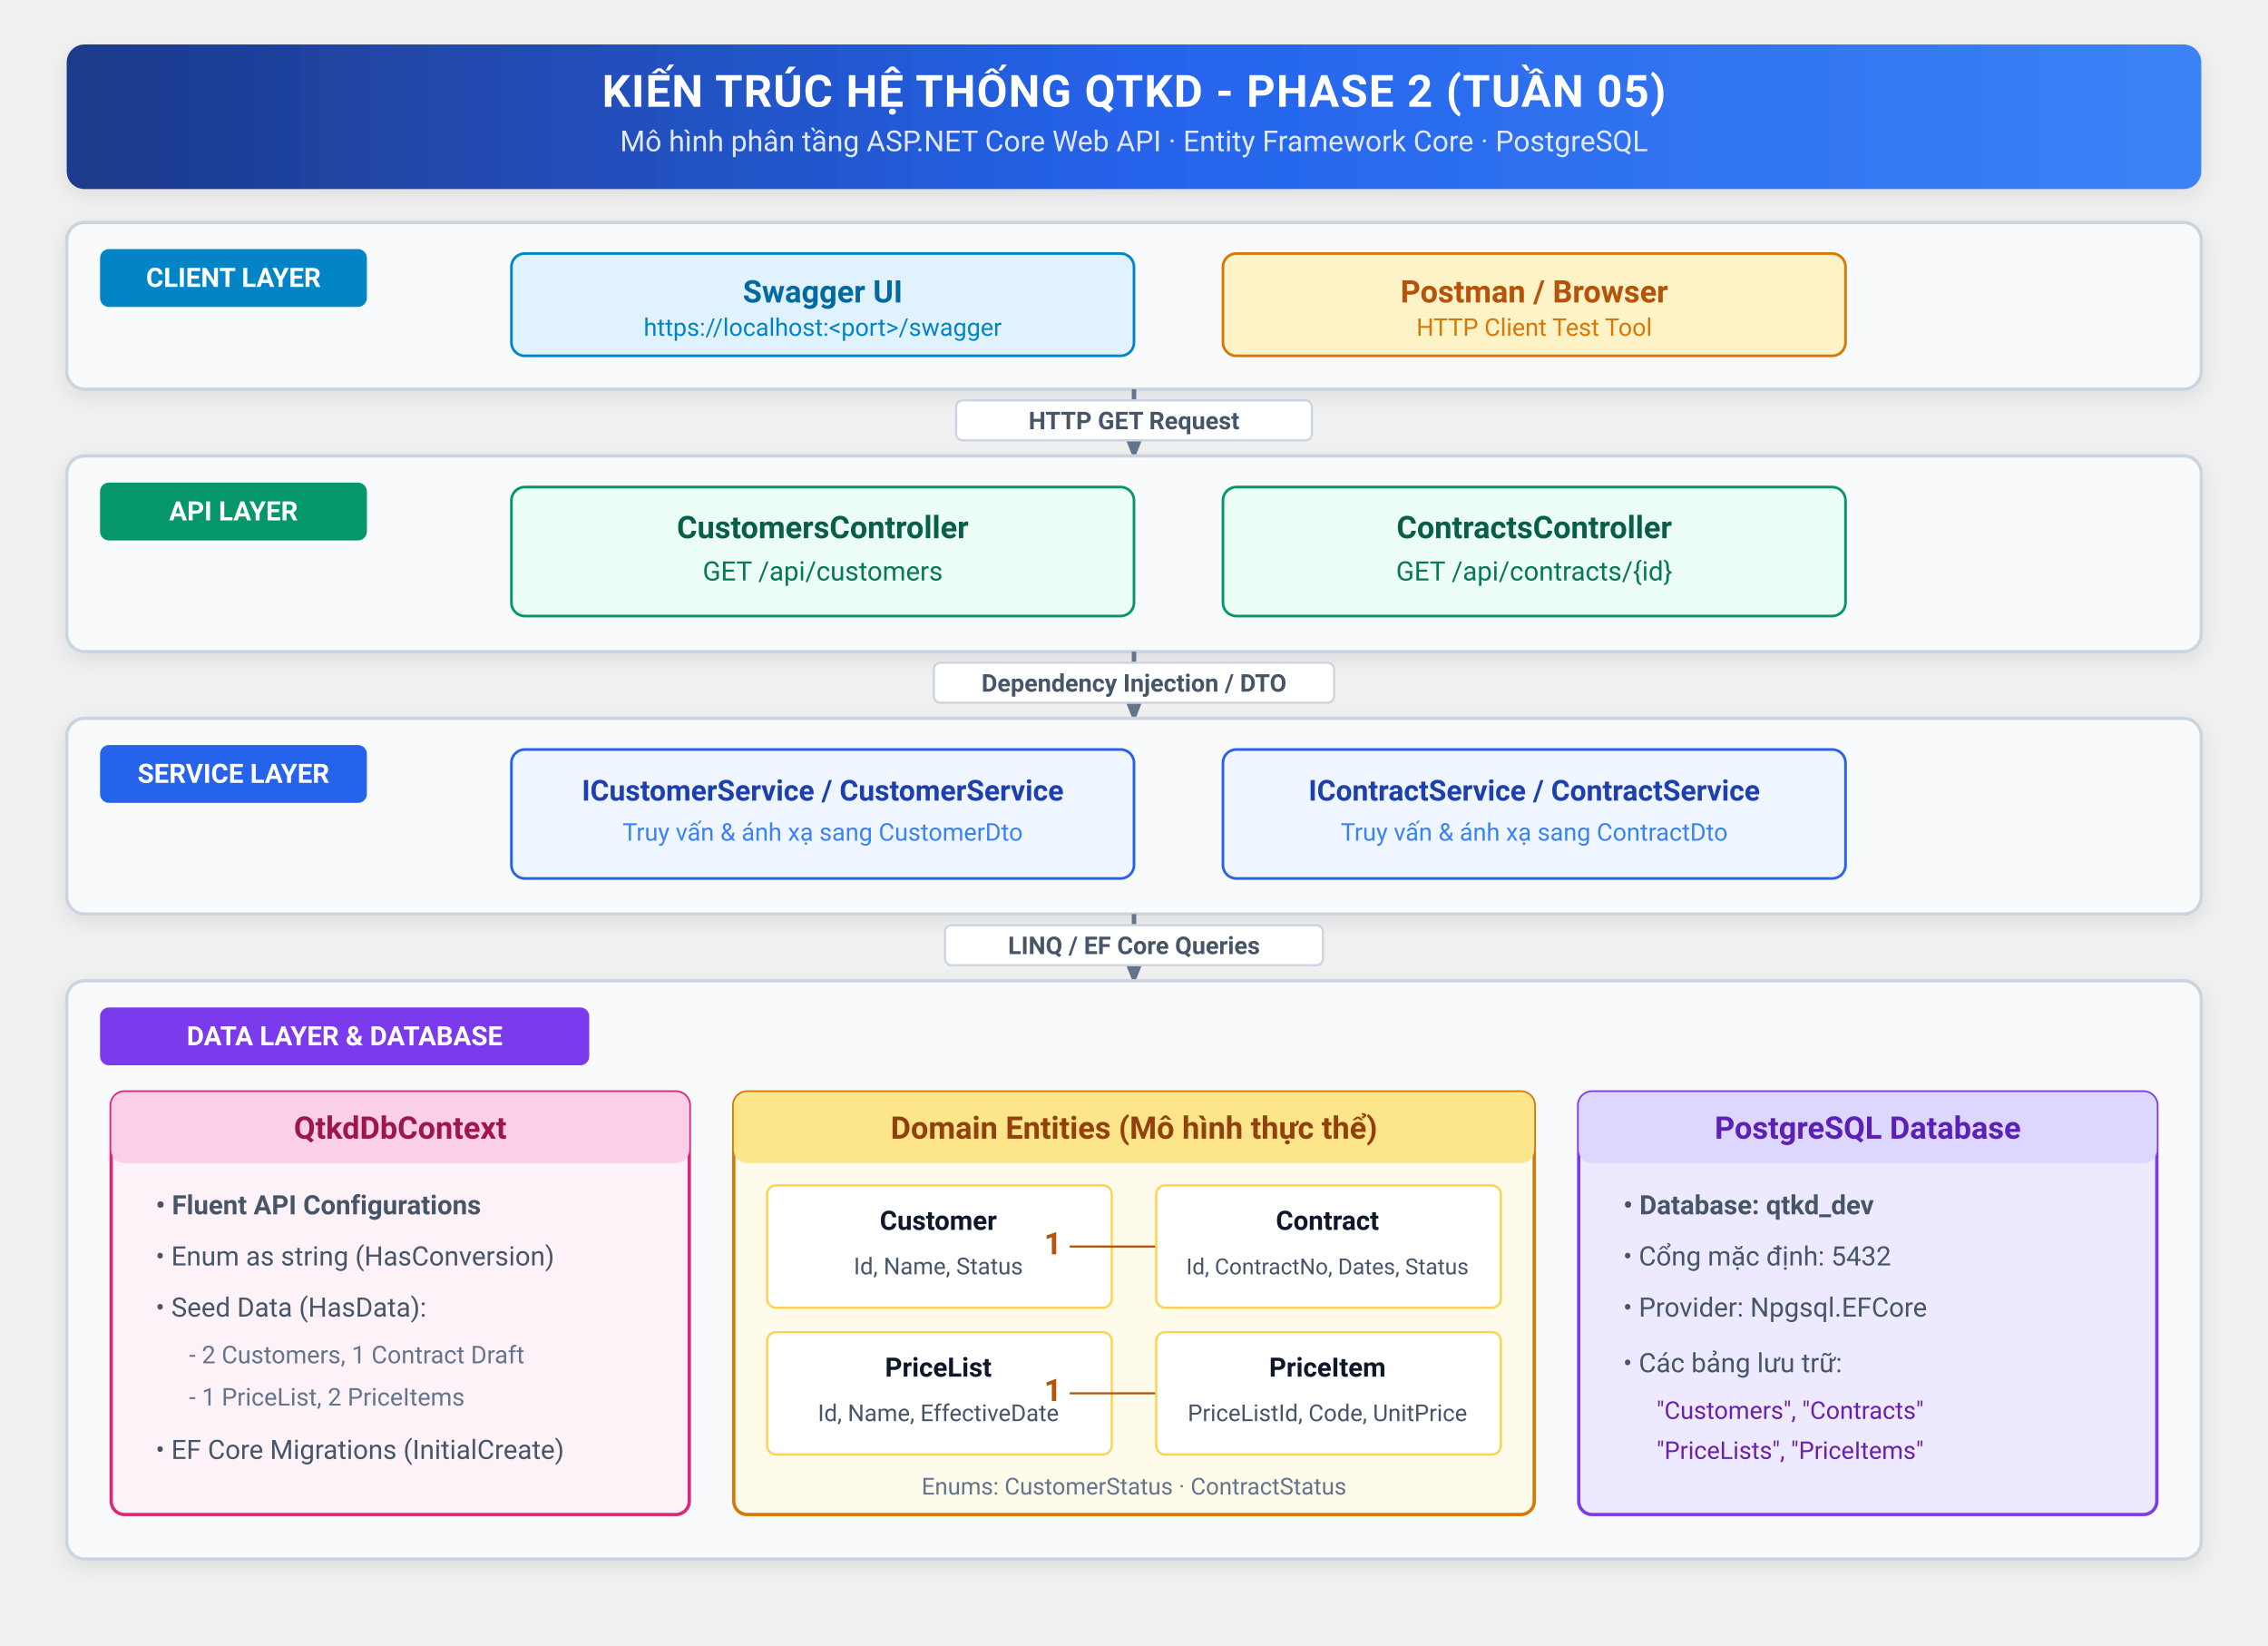
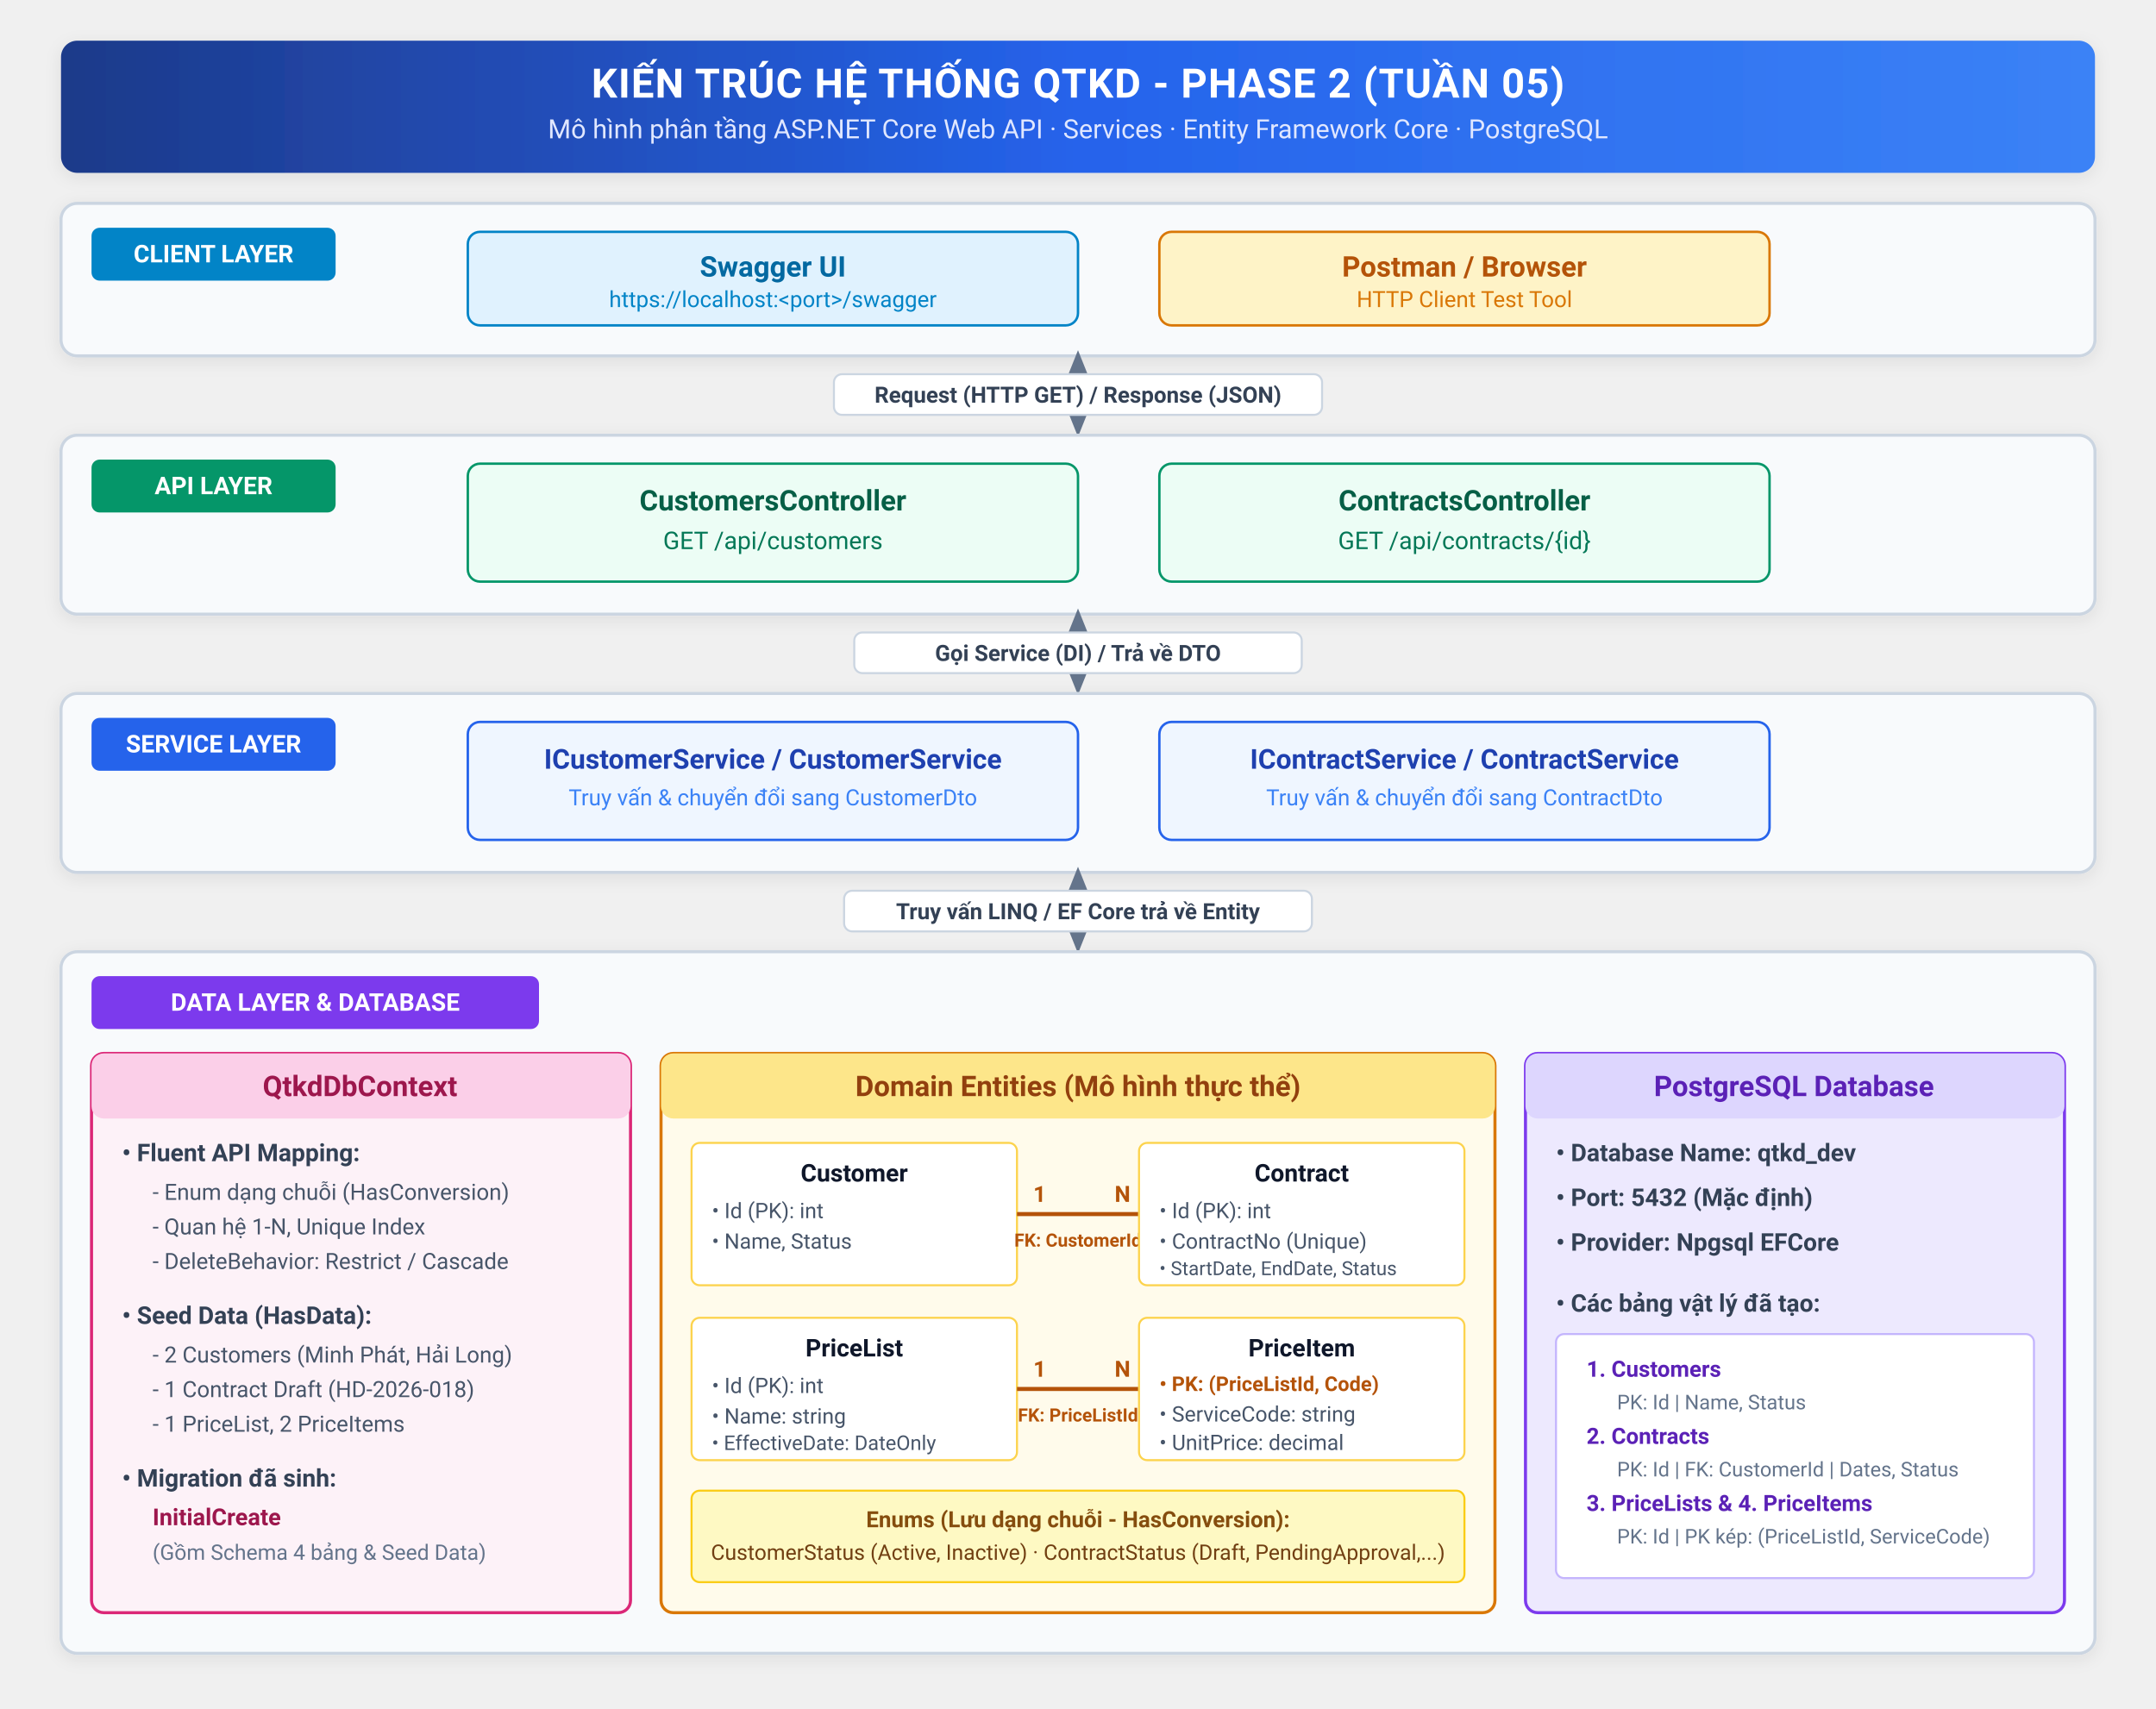
- <svg xmlns="http://www.w3.org/2000/svg" viewBox="0 0 1020 740" width="1020" height="740" style="background:#ffffff; font-family: 'Segoe UI', -apple-system, BlinkMacSystemFont, Roboto, Helvetica, Arial, sans-serif;">
+ <svg xmlns="http://www.w3.org/2000/svg" viewBox="0 0 1060 840" width="1060" height="840" style="background:#ffffff; font-family: 'Segoe UI', -apple-system, BlinkMacSystemFont, Roboto, Helvetica, Arial, sans-serif;">
  <defs>
    <linearGradient id="headerGrad" x1="0%" y1="0%" x2="100%" y2="0%">
      <stop offset="0%" stop-color="#1e3a8a" />
      <stop offset="50%" stop-color="#2563eb" />
      <stop offset="100%" stop-color="#3b82f6" />
    </linearGradient>
-     <filter id="cardShadow" x="-2%" y="-4%" width="104%" height="112%" filterUnits="userSpaceOnUse">
-       <feDropShadow dx="0" dy="3" stdDeviation="4" flood-color="#0f172a" flood-opacity="0.08" />
+     <filter id="cardShadow" x="-2%" y="-3%" width="104%" height="108%" filterUnits="userSpaceOnUse">
+       <feDropShadow dx="0" dy="2" stdDeviation="4" flood-color="#0f172a" flood-opacity="0.08" />
    </filter>
-     <marker id="arrow" viewBox="0 0 10 10" refX="6" refY="5" markerWidth="6" markerHeight="6" orient="auto-start-reverse">
+     <marker id="arrowDown" viewBox="0 0 10 10" refX="6" refY="5" markerWidth="6" markerHeight="6" orient="auto">
      <path d="M 0 1 L 10 5 L 0 9 z" fill="#64748b" />
    </marker>
+     <marker id="arrowUp" viewBox="0 0 10 10" refX="4" refY="5" markerWidth="6" markerHeight="6" orient="auto">
+       <path d="M 10 1 L 0 5 L 10 9 z" fill="#64748b" />
+     </marker>
  </defs>
-   <rect x="30" y="20" width="960" height="65" rx="8" fill="url(#headerGrad)" filter="url(#cardShadow)" />
-   <text x="510" y="48" text-anchor="middle" fill="#ffffff" font-size="20" font-weight="700" letter-spacing="0.5">KIẾN TRÚC HỆ THỐNG QTKD - PHASE 2 (TUẦN 05)</text>
-   <text x="510" y="68" text-anchor="middle" fill="#e0e7ff" font-size="13">Mô hình phân tầng ASP.NET Core Web API · Entity Framework Core · PostgreSQL</text>
+   <rect x="30" y="20" width="1000" height="65" rx="8" fill="url(#headerGrad)" filter="url(#cardShadow)" />
+   <text x="530" y="48" text-anchor="middle" fill="#ffffff" font-size="20" font-weight="700" letter-spacing="0.5">KIẾN TRÚC HỆ THỐNG QTKD - PHASE 2 (TUẦN 05)</text>
+   <text x="530" y="68" text-anchor="middle" fill="#e0e7ff" font-size="13">Mô hình phân tầng ASP.NET Core Web API · Services · Entity Framework Core · PostgreSQL</text>
  <g transform="translate(0, 100)">
-     <rect x="30" y="0" width="960" height="75" rx="8" fill="#f8fafc" stroke="#cbd5e1" stroke-width="1.5" filter="url(#cardShadow)" />
+     <rect x="30" y="0" width="1000" height="75" rx="8" fill="#f8fafc" stroke="#cbd5e1" stroke-width="1.5" filter="url(#cardShadow)" />
    <rect x="45" y="12" width="120" height="26" rx="4" fill="#0284c7" />
    <text x="105" y="29" text-anchor="middle" fill="#ffffff" font-size="12" font-weight="700">CLIENT LAYER</text>
-     <rect x="230" y="14" width="280" height="46" rx="6" fill="#e0f2fe" stroke="#0284c7" stroke-width="1.2" />
-     <text x="370" y="36" text-anchor="middle" fill="#0369a1" font-size="14" font-weight="600">Swagger UI</text>
-     <text x="370" y="51" text-anchor="middle" fill="#0284c7" font-size="11">https://localhost:&lt;port&gt;/swagger</text>
-     <rect x="550" y="14" width="280" height="46" rx="6" fill="#fef3c7" stroke="#d97706" stroke-width="1.2" />
-     <text x="690" y="36" text-anchor="middle" fill="#b45309" font-size="14" font-weight="600">Postman / Browser</text>
-     <text x="690" y="51" text-anchor="middle" fill="#d97706" font-size="11">HTTP Client Test Tool</text>
+     <rect x="230" y="14" width="300" height="46" rx="6" fill="#e0f2fe" stroke="#0284c7" stroke-width="1.2" />
+     <text x="380" y="36" text-anchor="middle" fill="#0369a1" font-size="14" font-weight="600">Swagger UI</text>
+     <text x="380" y="51" text-anchor="middle" fill="#0284c7" font-size="11">https://localhost:&lt;port&gt;/swagger</text>
+     <rect x="570" y="14" width="300" height="46" rx="6" fill="#fef3c7" stroke="#d97706" stroke-width="1.2" />
+     <text x="720" y="36" text-anchor="middle" fill="#b45309" font-size="14" font-weight="600">Postman / Browser</text>
+     <text x="720" y="51" text-anchor="middle" fill="#d97706" font-size="11">HTTP Client Test Tool</text>
  </g>
-   <line x1="510" y1="175" x2="510" y2="202" stroke="#64748b" stroke-width="2" marker-end="url(#arrow)" />
-   <rect x="430" y="180" width="160" height="18" rx="3" fill="#ffffff" stroke="#cbd5e1" stroke-width="1" />
-   <text x="510" y="193" text-anchor="middle" fill="#475569" font-size="11" font-weight="600">HTTP GET Request</text>
-   <g transform="translate(0, 205)">
-     <rect x="30" y="0" width="960" height="88" rx="8" fill="#f8fafc" stroke="#cbd5e1" stroke-width="1.5" filter="url(#cardShadow)" />
+ 
+    API (Hai chiều) --&gt;
+   <line x1="530" y1="177" x2="530" y2="210" stroke="#64748b" stroke-width="2" marker-start="url(#arrowUp)" marker-end="url(#arrowDown)" />
+   <rect x="410" y="184" width="240" height="20" rx="4" fill="#ffffff" stroke="#cbd5e1" stroke-width="1" />
+   <text x="530" y="198" text-anchor="middle" fill="#334155" font-size="11" font-weight="600">Request (HTTP GET) / Response (JSON)</text>
+   <g transform="translate(0, 214)">
+     <rect x="30" y="0" width="1000" height="88" rx="8" fill="#f8fafc" stroke="#cbd5e1" stroke-width="1.5" filter="url(#cardShadow)" />
    <rect x="45" y="12" width="120" height="26" rx="4" fill="#059669" />
    <text x="105" y="29" text-anchor="middle" fill="#ffffff" font-size="12" font-weight="700">API LAYER</text>
-     <rect x="230" y="14" width="280" height="58" rx="6" fill="#ecfdf5" stroke="#059669" stroke-width="1.2" />
-     <text x="370" y="37" text-anchor="middle" fill="#065f46" font-size="14" font-weight="700">CustomersController</text>
-     <text x="370" y="56" text-anchor="middle" fill="#047857" font-size="12">GET /api/customers</text>
-     <rect x="550" y="14" width="280" height="58" rx="6" fill="#ecfdf5" stroke="#059669" stroke-width="1.2" />
-     <text x="690" y="37" text-anchor="middle" fill="#065f46" font-size="14" font-weight="700">ContractsController</text>
-     <text x="690" y="56" text-anchor="middle" fill="#047857" font-size="12">GET /api/contracts/{id}</text>
+     <rect x="230" y="14" width="300" height="58" rx="6" fill="#ecfdf5" stroke="#059669" stroke-width="1.2" />
+     <text x="380" y="37" text-anchor="middle" fill="#065f46" font-size="14" font-weight="700">CustomersController</text>
+     <text x="380" y="56" text-anchor="middle" fill="#047857" font-size="12">GET /api/customers</text>
+     <rect x="570" y="14" width="300" height="58" rx="6" fill="#ecfdf5" stroke="#059669" stroke-width="1.2" />
+     <text x="720" y="37" text-anchor="middle" fill="#065f46" font-size="14" font-weight="700">ContractsController</text>
+     <text x="720" y="56" text-anchor="middle" fill="#047857" font-size="12">GET /api/contracts/{id}</text>
  </g>
-   <line x1="510" y1="293" x2="510" y2="320" stroke="#64748b" stroke-width="2" marker-end="url(#arrow)" />
-   <rect x="420" y="298" width="180" height="18" rx="3" fill="#ffffff" stroke="#cbd5e1" stroke-width="1" />
-   <text x="510" y="311" text-anchor="middle" fill="#475569" font-size="11" font-weight="600">Dependency Injection / DTO</text>
-   <g transform="translate(0, 323)">
-     <rect x="30" y="0" width="960" height="88" rx="8" fill="#f8fafc" stroke="#cbd5e1" stroke-width="1.5" filter="url(#cardShadow)" />
+ 
+    Services (Hai chiều) --&gt;
+   <line x1="530" y1="304" x2="530" y2="337" stroke="#64748b" stroke-width="2" marker-start="url(#arrowUp)" marker-end="url(#arrowDown)" />
+   <rect x="420" y="311" width="220" height="20" rx="4" fill="#ffffff" stroke="#cbd5e1" stroke-width="1" />
+   <text x="530" y="325" text-anchor="middle" fill="#334155" font-size="11" font-weight="600">Gọi Service (DI) / Trả về DTO</text>
+   <g transform="translate(0, 341)">
+     <rect x="30" y="0" width="1000" height="88" rx="8" fill="#f8fafc" stroke="#cbd5e1" stroke-width="1.5" filter="url(#cardShadow)" />
    <rect x="45" y="12" width="120" height="26" rx="4" fill="#2563eb" />
    <text x="105" y="29" text-anchor="middle" fill="#ffffff" font-size="12" font-weight="700">SERVICE LAYER</text>
-     <rect x="230" y="14" width="280" height="58" rx="6" fill="#eff6ff" stroke="#2563eb" stroke-width="1.2" />
-     <text x="370" y="37" text-anchor="middle" fill="#1e40af" font-size="13" font-weight="700">ICustomerService / CustomerService</text>
-     <text x="370" y="55" text-anchor="middle" fill="#3b82f6" font-size="11">Truy vấn &amp; ánh xạ sang CustomerDto</text>
-     <rect x="550" y="14" width="280" height="58" rx="6" fill="#eff6ff" stroke="#2563eb" stroke-width="1.2" />
-     <text x="690" y="37" text-anchor="middle" fill="#1e40af" font-size="13" font-weight="700">IContractService / ContractService</text>
-     <text x="690" y="55" text-anchor="middle" fill="#3b82f6" font-size="11">Truy vấn &amp; ánh xạ sang ContractDto</text>
+     <rect x="230" y="14" width="300" height="58" rx="6" fill="#eff6ff" stroke="#2563eb" stroke-width="1.2" />
+     <text x="380" y="37" text-anchor="middle" fill="#1e40af" font-size="13.5" font-weight="700">ICustomerService / CustomerService</text>
+     <text x="380" y="55" text-anchor="middle" fill="#3b82f6" font-size="11">Truy vấn &amp; chuyển đổi sang CustomerDto</text>
+     <rect x="570" y="14" width="300" height="58" rx="6" fill="#eff6ff" stroke="#2563eb" stroke-width="1.2" />
+     <text x="720" y="37" text-anchor="middle" fill="#1e40af" font-size="13.5" font-weight="700">IContractService / ContractService</text>
+     <text x="720" y="55" text-anchor="middle" fill="#3b82f6" font-size="11">Truy vấn &amp; chuyển đổi sang ContractDto</text>
  </g>
-   <line x1="510" y1="411" x2="510" y2="438" stroke="#64748b" stroke-width="2" marker-end="url(#arrow)" />
-   <rect x="425" y="416" width="170" height="18" rx="3" fill="#ffffff" stroke="#cbd5e1" stroke-width="1" />
-   <text x="510" y="429" text-anchor="middle" fill="#475569" font-size="11" font-weight="600">LINQ / EF Core Queries</text>
-   <g transform="translate(0, 441)">
-     <rect x="30" y="0" width="960" height="260" rx="8" fill="#f8fafc" stroke="#cbd5e1" stroke-width="1.5" filter="url(#cardShadow)" />
+ 
+    Data Access (Hai chiều) --&gt;
+   <line x1="530" y1="431" x2="530" y2="464" stroke="#64748b" stroke-width="2" marker-start="url(#arrowUp)" marker-end="url(#arrowDown)" />
+   <rect x="415" y="438" width="230" height="20" rx="4" fill="#ffffff" stroke="#cbd5e1" stroke-width="1" />
+   <text x="530" y="452" text-anchor="middle" fill="#334155" font-size="11" font-weight="600">Truy vấn LINQ / EF Core trả về Entity</text>
+   <g transform="translate(0, 468)">
+     <rect x="30" y="0" width="1000" height="345" rx="8" fill="#f8fafc" stroke="#cbd5e1" stroke-width="1.5" filter="url(#cardShadow)" />
    <rect x="45" y="12" width="220" height="26" rx="4" fill="#7c3aed" />
    <text x="155" y="29" text-anchor="middle" fill="#ffffff" font-size="12" font-weight="700">DATA LAYER &amp; DATABASE</text>
-     <rect x="50" y="50" width="260" height="190" rx="6" fill="#fdf2f8" stroke="#db2777" stroke-width="1.5" />
-     <rect x="50" y="50" width="260" height="32" rx="6" fill="#fbcfe8" />
-     <text x="180" y="71" text-anchor="middle" fill="#9d174d" font-size="14" font-weight="700">QtkdDbContext</text>
-     <text x="70" y="105" fill="#475569" font-size="12" font-weight="600">• Fluent API Configurations</text>
-     <text x="70" y="128" fill="#475569" font-size="12">• Enum as string (HasConversion)</text>
-     <text x="70" y="151" fill="#475569" font-size="12">• Seed Data (HasData):</text>
-     <text x="85" y="172" fill="#64748b" font-size="11">- 2 Customers, 1 Contract Draft</text>
-     <text x="85" y="191" fill="#64748b" font-size="11">- 1 PriceList, 2 PriceItems</text>
-     <text x="70" y="215" fill="#475569" font-size="12">• EF Core Migrations (InitialCreate)</text>
-     <rect x="330" y="50" width="360" height="190" rx="6" fill="#fffbeb" stroke="#d97706" stroke-width="1.5" />
-     <rect x="330" y="50" width="360" height="32" rx="6" fill="#fde68a" />
-     <text x="510" y="71" text-anchor="middle" fill="#92400e" font-size="14" font-weight="700">Domain Entities (Mô hình thực thể)</text>
-     <rect x="345" y="92" width="155" height="55" rx="4" fill="#ffffff" stroke="#fcd34d" stroke-width="1" />
-     <text x="422" y="112" text-anchor="middle" fill="#0f172a" font-size="12" font-weight="700">Customer</text>
-     <text x="422" y="132" text-anchor="middle" fill="#475569" font-size="10.5">Id, Name, Status</text>
-     <text x="510" y="123" text-anchor="middle" fill="#b45309" font-size="14" font-weight="700">1 ──── N</text>
-     <rect x="520" y="92" width="155" height="55" rx="4" fill="#ffffff" stroke="#fcd34d" stroke-width="1" />
-     <text x="597" y="112" text-anchor="middle" fill="#0f172a" font-size="12" font-weight="700">Contract</text>
-     <text x="597" y="132" text-anchor="middle" fill="#475569" font-size="10">Id, ContractNo, Dates, Status</text>
-     <rect x="345" y="158" width="155" height="55" rx="4" fill="#ffffff" stroke="#fcd34d" stroke-width="1" />
-     <text x="422" y="178" text-anchor="middle" fill="#0f172a" font-size="12" font-weight="700">PriceList</text>
-     <text x="422" y="198" text-anchor="middle" fill="#475569" font-size="10.5">Id, Name, EffectiveDate</text>
-     <text x="510" y="189" text-anchor="middle" fill="#b45309" font-size="14" font-weight="700">1 ──── N</text>
-     <rect x="520" y="158" width="155" height="55" rx="4" fill="#ffffff" stroke="#fcd34d" stroke-width="1" />
-     <text x="597" y="178" text-anchor="middle" fill="#0f172a" font-size="12" font-weight="700">PriceItem</text>
-     <text x="597" y="198" text-anchor="middle" fill="#475569" font-size="10.5">PriceListId, Code, UnitPrice</text>
-     <text x="510" y="231" text-anchor="middle" fill="#64748b" font-size="10.5">Enums: CustomerStatus · ContractStatus</text>
-     <rect x="710" y="50" width="260" height="190" rx="6" fill="#ede9fe" stroke="#7c3aed" stroke-width="1.5" />
-     <rect x="710" y="50" width="260" height="32" rx="6" fill="#ddd6fe" />
-     <text x="840" y="71" text-anchor="middle" fill="#5b21b6" font-size="14" font-weight="700">PostgreSQL Database</text>
-     <text x="730" y="105" fill="#475569" font-size="12" font-weight="600">• Database: qtkd_dev</text>
-     <text x="730" y="128" fill="#475569" font-size="12">• Cổng mặc định: 5432</text>
-     <text x="730" y="151" fill="#475569" font-size="12">• Provider: Npgsql.EFCore</text>
-     <text x="730" y="176" fill="#475569" font-size="12">• Các bảng lưu trữ:</text>
-     <text x="745" y="197" fill="#6b21a8" font-size="11">"Customers", "Contracts"</text>
-     <text x="745" y="215" fill="#6b21a8" font-size="11">"PriceLists", "PriceItems"</text>
+     <rect x="45" y="50" width="265" height="275" rx="6" fill="#fdf2f8" stroke="#db2777" stroke-width="1.5" />
+     <rect x="45" y="50" width="265" height="32" rx="6" fill="#fbcfe8" />
+     <text x="177" y="71" text-anchor="middle" fill="#9d174d" font-size="14" font-weight="700">QtkdDbContext</text>
+     <text x="60" y="103" fill="#334155" font-size="12" font-weight="600">• Fluent API Mapping:</text>
+     <text x="75" y="122" fill="#475569" font-size="11">- Enum dạng chuỗi (HasConversion)</text>
+     <text x="75" y="139" fill="#475569" font-size="11">- Quan hệ 1-N, Unique Index</text>
+     <text x="75" y="156" fill="#475569" font-size="11">- DeleteBehavior: Restrict / Cascade</text>
+     <text x="60" y="183" fill="#334155" font-size="12" font-weight="600">• Seed Data (HasData):</text>
+     <text x="75" y="202" fill="#475569" font-size="11">- 2 Customers (Minh Phát, Hải Long)</text>
+     <text x="75" y="219" fill="#475569" font-size="11">- 1 Contract Draft (HD-2026-018)</text>
+     <text x="75" y="236" fill="#475569" font-size="11">- 1 PriceList, 2 PriceItems</text>
+     <text x="60" y="263" fill="#334155" font-size="12" font-weight="600">• Migration đã sinh:</text>
+     <text x="75" y="282" fill="#9d174d" font-size="11.5" font-weight="600">InitialCreate</text>
+     <text x="75" y="299" fill="#64748b" font-size="10.5">(Gồm Schema 4 bảng &amp; Seed Data)</text>
+     <rect x="325" y="50" width="410" height="275" rx="6" fill="#fffbeb" stroke="#d97706" stroke-width="1.5" />
+     <rect x="325" y="50" width="410" height="32" rx="6" fill="#fde68a" />
+     <text x="530" y="71" text-anchor="middle" fill="#92400e" font-size="14" font-weight="700">Domain Entities (Mô hình thực thể)</text>
+     <rect x="340" y="94" width="160" height="70" rx="4" fill="#ffffff" stroke="#fcd34d" stroke-width="1" />
+     <text x="420" y="113" text-anchor="middle" fill="#0f172a" font-size="12" font-weight="700">Customer</text>
+     <text x="350" y="131" fill="#475569" font-size="10.5">• Id (PK): int</text>
+     <text x="350" y="146" fill="#475569" font-size="10.5">• Name, Status</text>
+     <line x1="500" y1="129" x2="560" y2="129" stroke="#b45309" stroke-width="2" />
+     <text x="508" y="123" fill="#b45309" font-size="11" font-weight="700">1</text>
+     <text x="548" y="123" fill="#b45309" font-size="11" font-weight="700">N</text>
+     <text x="530" y="145" text-anchor="middle" fill="#b45309" font-size="9" font-weight="600">FK: CustomerId</text>
+     <rect x="560" y="94" width="160" height="70" rx="4" fill="#ffffff" stroke="#fcd34d" stroke-width="1" />
+     <text x="640" y="113" text-anchor="middle" fill="#0f172a" font-size="12" font-weight="700">Contract</text>
+     <text x="570" y="131" fill="#475569" font-size="10.5">• Id (PK): int</text>
+     <text x="570" y="146" fill="#475569" font-size="10.5">• ContractNo (Unique)</text>
+     <text x="570" y="159" fill="#475569" font-size="9.5">• StartDate, EndDate, Status</text>
+     <rect x="340" y="180" width="160" height="70" rx="4" fill="#ffffff" stroke="#fcd34d" stroke-width="1" />
+     <text x="420" y="199" text-anchor="middle" fill="#0f172a" font-size="12" font-weight="700">PriceList</text>
+     <text x="350" y="217" fill="#475569" font-size="10.5">• Id (PK): int</text>
+     <text x="350" y="232" fill="#475569" font-size="10.5">• Name: string</text>
+     <text x="350" y="245" fill="#475569" font-size="10">• EffectiveDate: DateOnly</text>
+     <line x1="500" y1="215" x2="560" y2="215" stroke="#b45309" stroke-width="2" />
+     <text x="508" y="209" fill="#b45309" font-size="11" font-weight="700">1</text>
+     <text x="548" y="209" fill="#b45309" font-size="11" font-weight="700">N</text>
+     <text x="530" y="231" text-anchor="middle" fill="#b45309" font-size="9" font-weight="600">FK: PriceListId</text>
+     <rect x="560" y="180" width="160" height="70" rx="4" fill="#ffffff" stroke="#fcd34d" stroke-width="1" />
+     <text x="640" y="199" text-anchor="middle" fill="#0f172a" font-size="12" font-weight="700">PriceItem</text>
+     <text x="570" y="216" fill="#b45309" font-size="10" font-weight="600">• PK: (PriceListId, Code)</text>
+     <text x="570" y="231" fill="#475569" font-size="10.5">• ServiceCode: string</text>
+     <text x="570" y="245" fill="#475569" font-size="10.5">• UnitPrice: decimal</text>
+     <rect x="340" y="265" width="380" height="45" rx="4" fill="#fef9c3" stroke="#facc15" stroke-width="1" />
+     <text x="530" y="283" text-anchor="middle" fill="#854d0e" font-size="11" font-weight="700">Enums (Lưu dạng chuỗi - HasConversion):</text>
+     <text x="530" y="299" text-anchor="middle" fill="#713f12" font-size="10.5">CustomerStatus (Active, Inactive) · ContractStatus (Draft, PendingApproval,...)</text>
+     <rect x="750" y="50" width="265" height="275" rx="6" fill="#ede9fe" stroke="#7c3aed" stroke-width="1.5" />
+     <rect x="750" y="50" width="265" height="32" rx="6" fill="#ddd6fe" />
+     <text x="882" y="71" text-anchor="middle" fill="#5b21b6" font-size="14" font-weight="700">PostgreSQL Database</text>
+     <text x="765" y="103" fill="#334155" font-size="12" font-weight="600">• Database Name: qtkd_dev</text>
+     <text x="765" y="125" fill="#334155" font-size="12" font-weight="600">• Port: 5432 (Mặc định)</text>
+     <text x="765" y="147" fill="#334155" font-size="12" font-weight="600">• Provider: Npgsql EFCore</text>
+     <text x="765" y="177" fill="#334155" font-size="12" font-weight="600">• Các bảng vật lý đã tạo:</text>
+     <rect x="765" y="188" width="235" height="120" rx="4" fill="#ffffff" stroke="#c4b5fd" stroke-width="1" />
+     <text x="780" y="209" fill="#5b21b6" font-size="11" font-weight="600">1. Customers</text>
+     <text x="795" y="225" fill="#64748b" font-size="10">PK: Id | Name, Status</text>
+     <text x="780" y="242" fill="#5b21b6" font-size="11" font-weight="600">2. Contracts</text>
+     <text x="795" y="258" fill="#64748b" font-size="10">PK: Id | FK: CustomerId | Dates, Status</text>
+     <text x="780" y="275" fill="#5b21b6" font-size="11" font-weight="600">3. PriceLists &amp; 4. PriceItems</text>
+     <text x="795" y="291" fill="#64748b" font-size="10">PK: Id | PK kép: (PriceListId, ServiceCode)</text>
  </g>
</svg>
